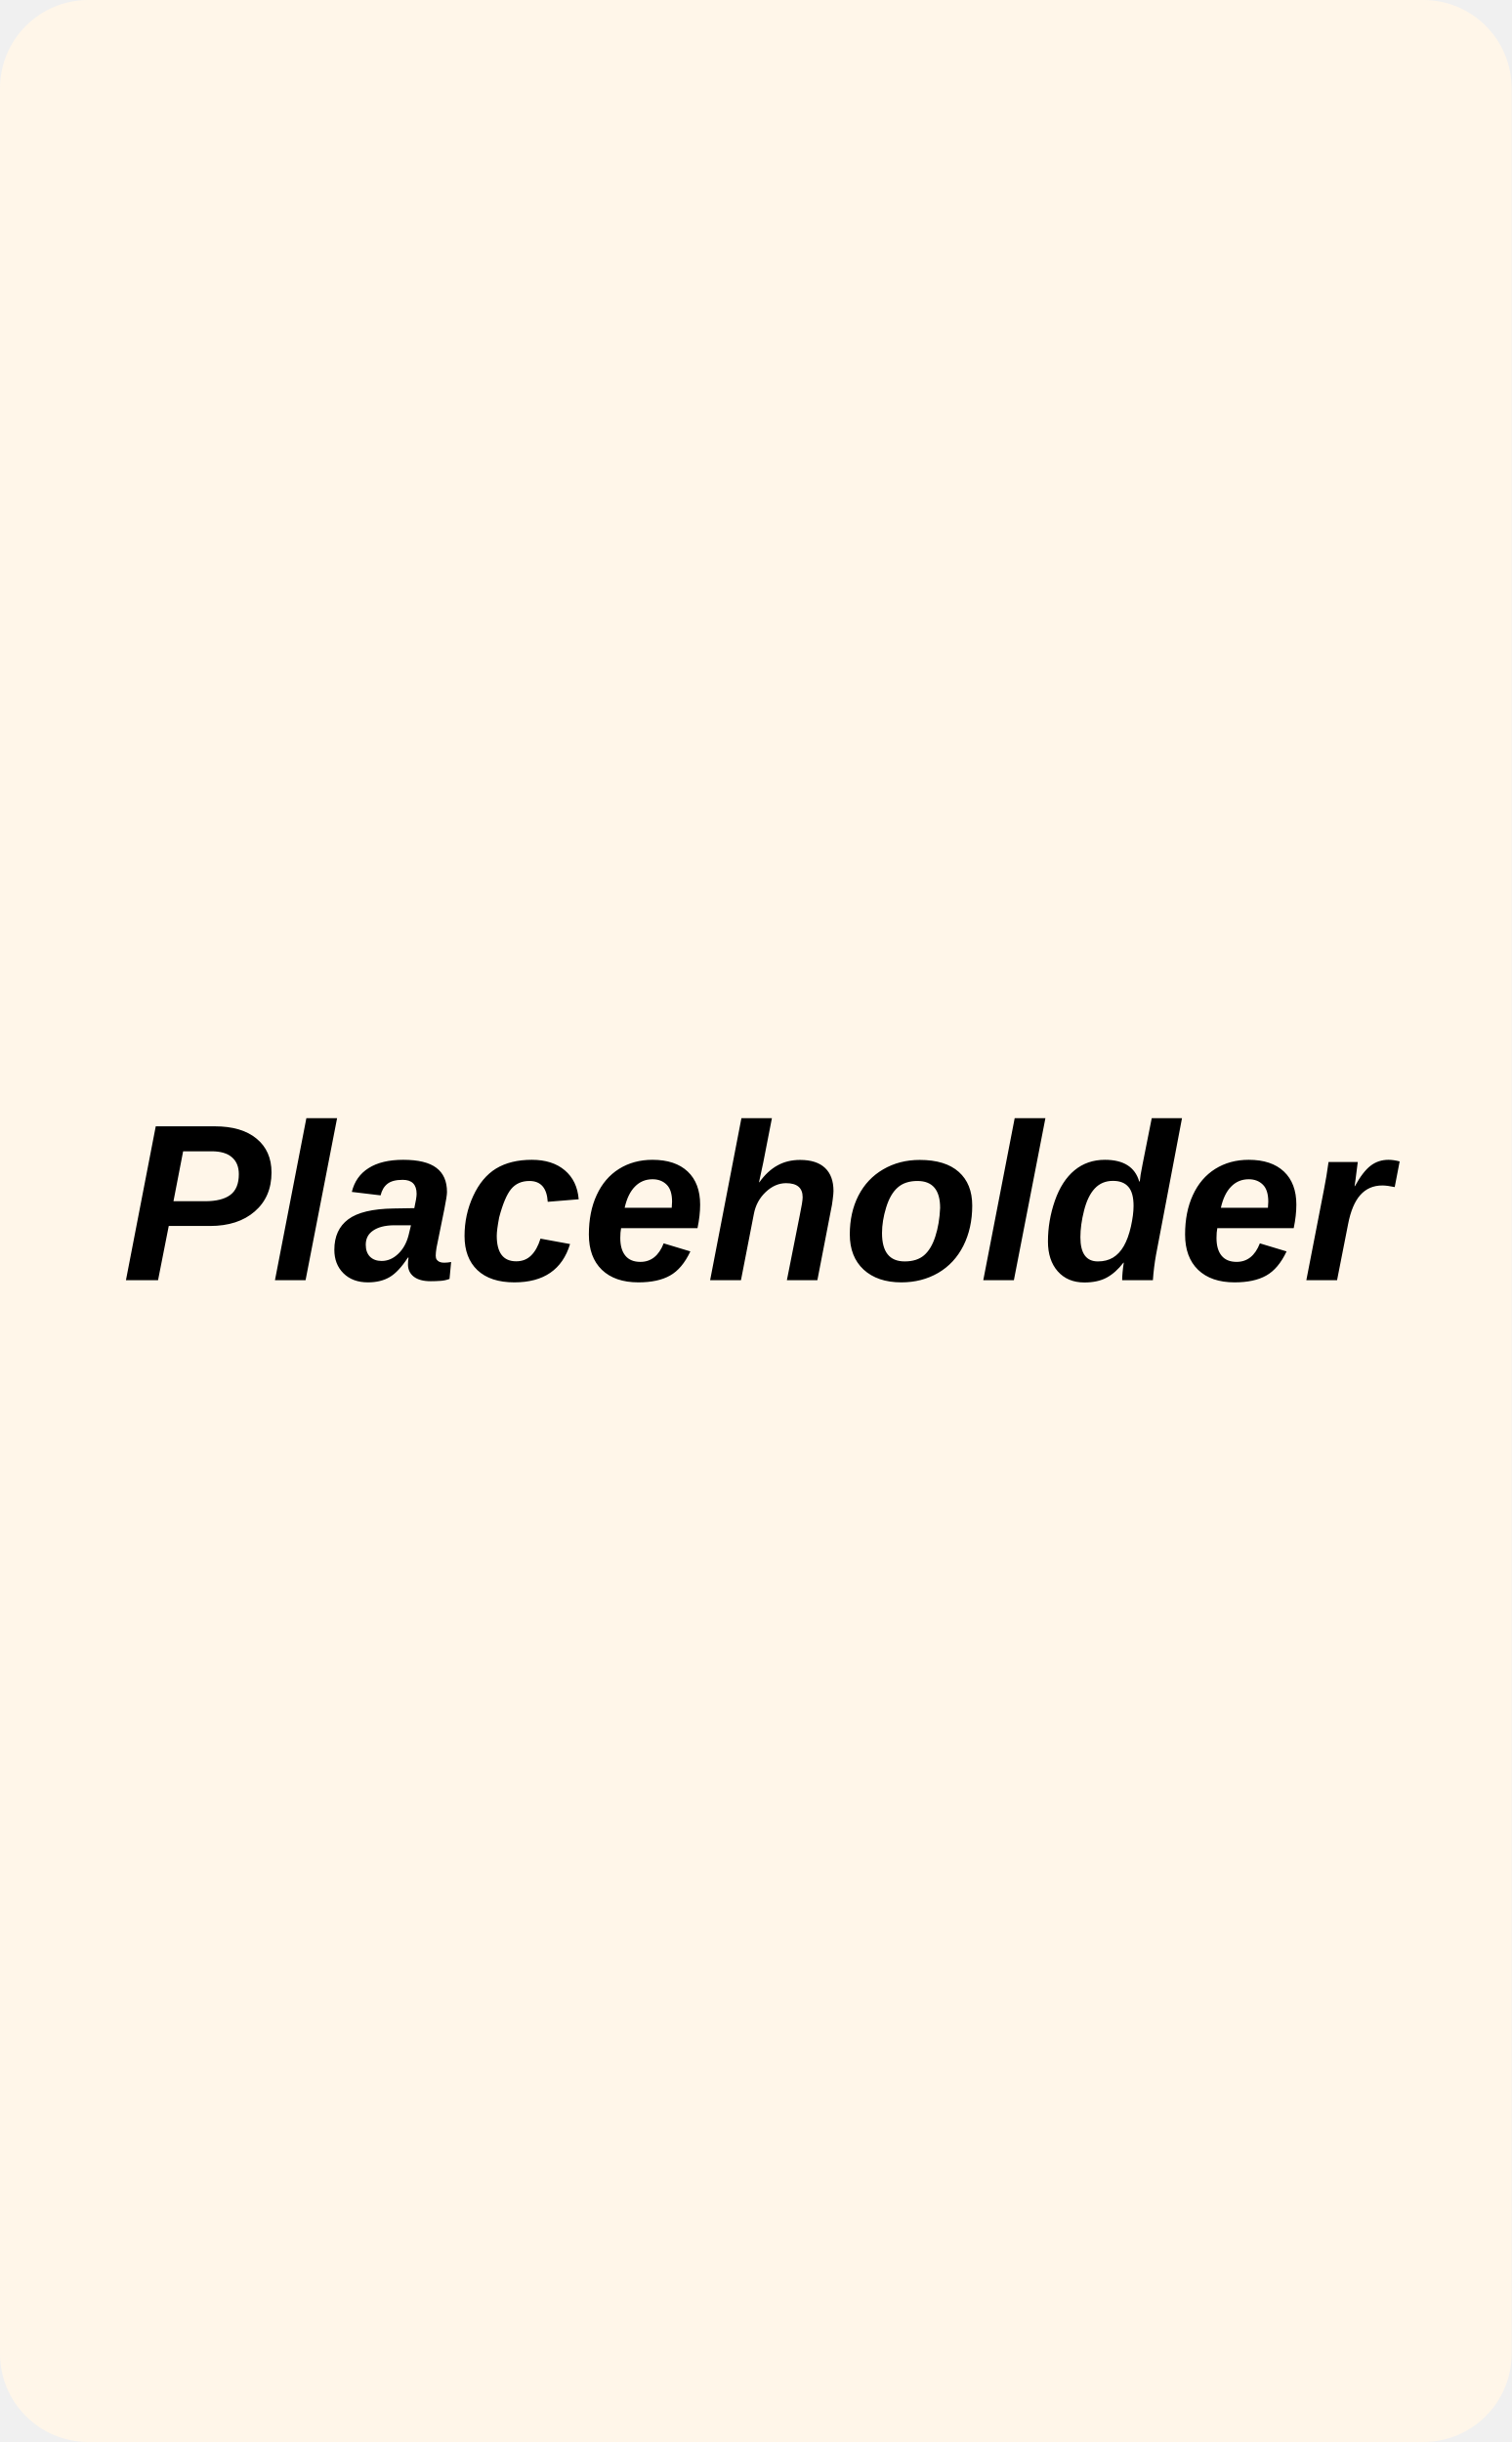
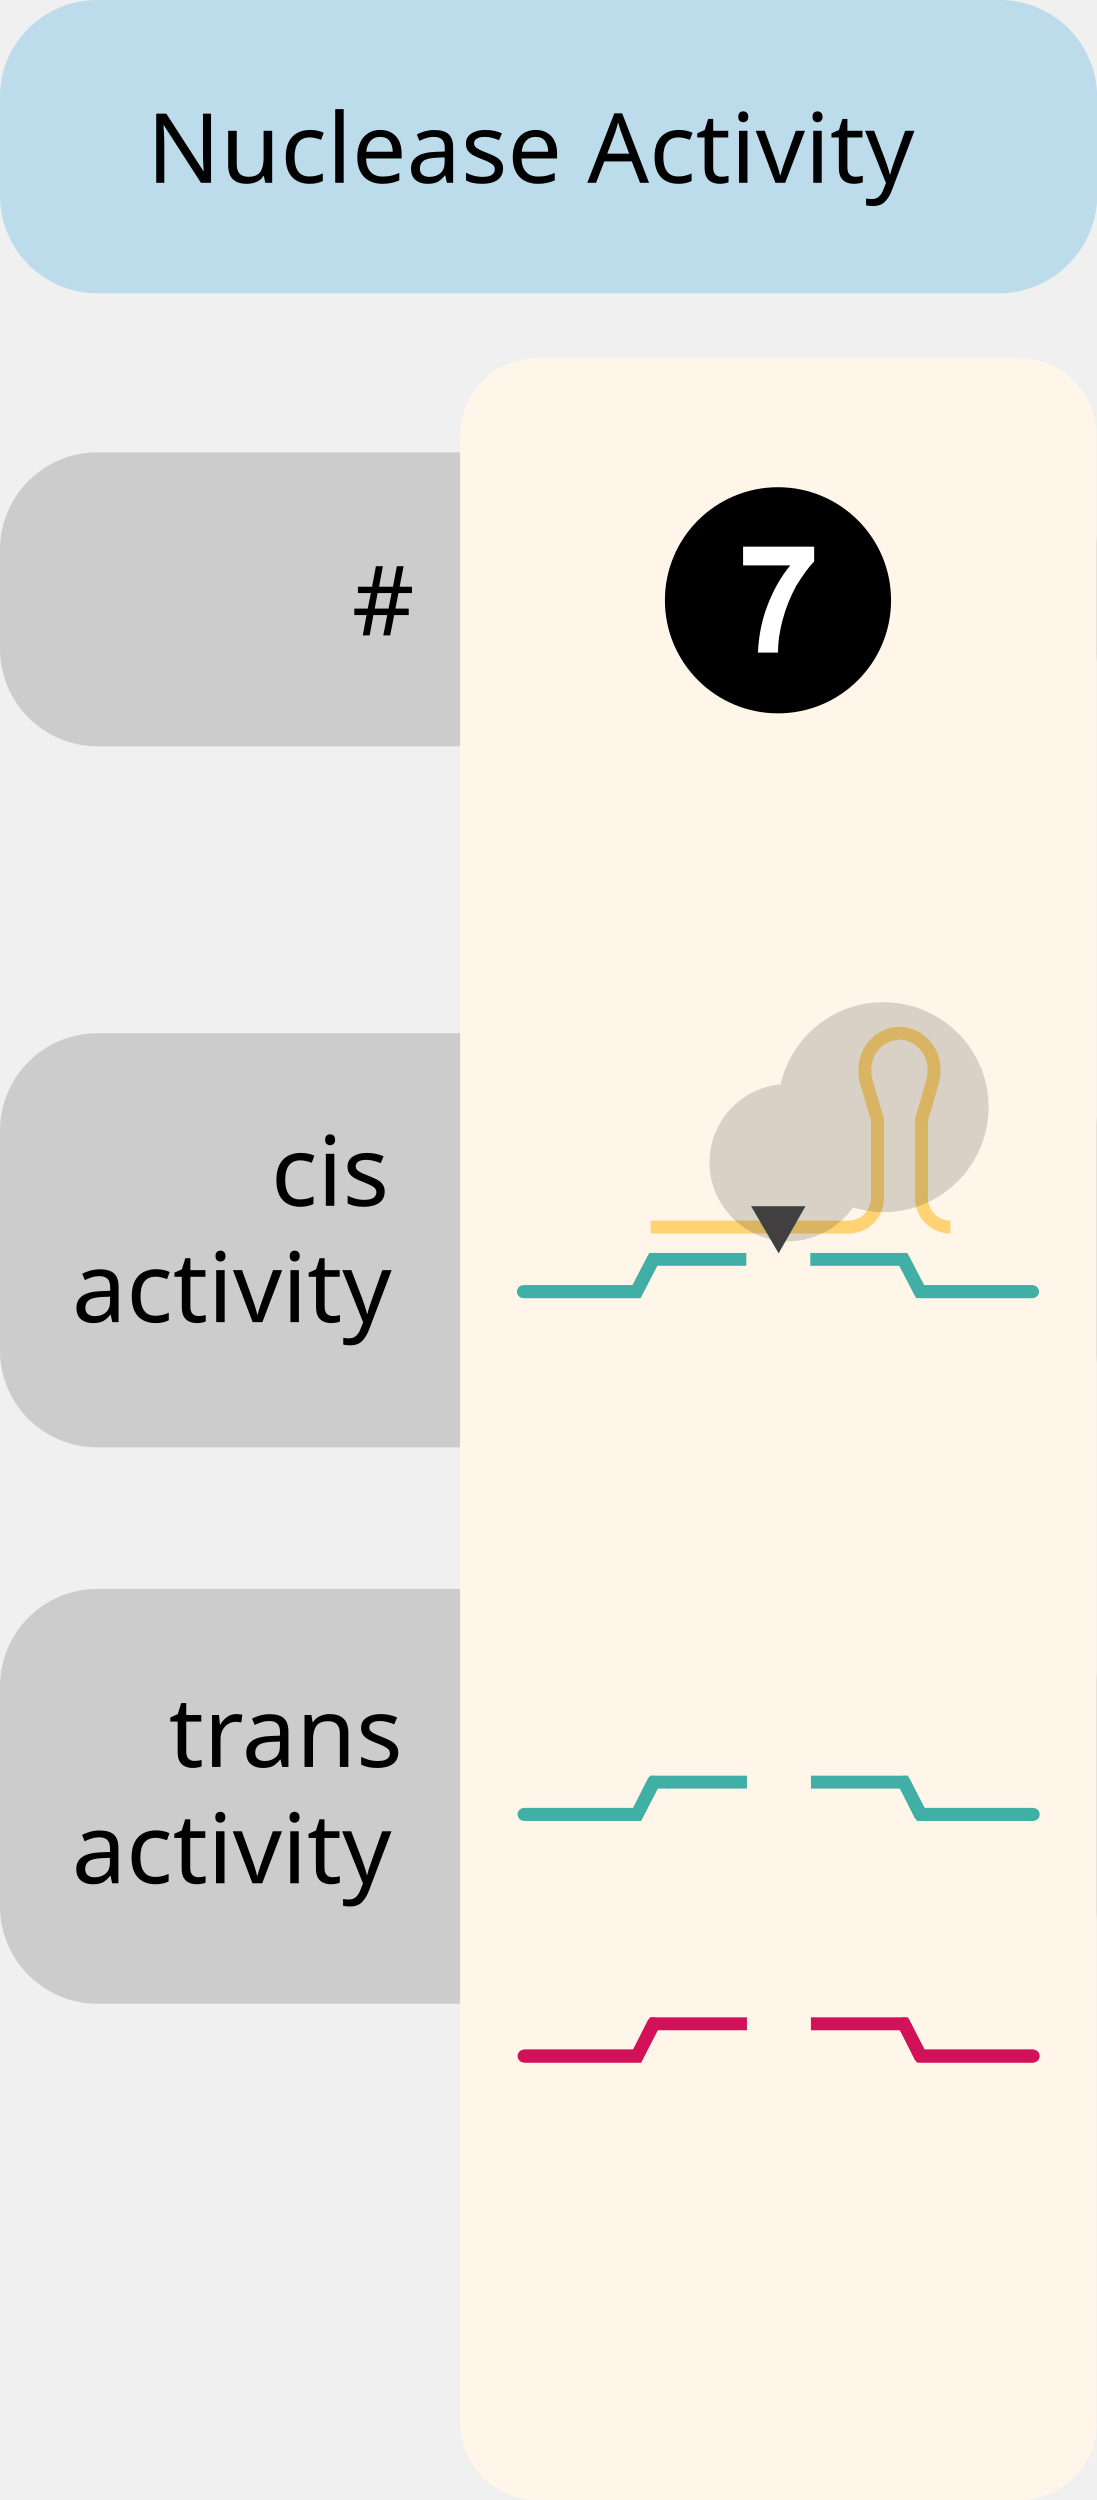
- <svg xmlns="http://www.w3.org/2000/svg" id="Layer_2" data-name="Layer 2" viewBox="0 0 205.26 331.57">
-   <defs>
-     <style>
-       .cls-1 {
-         fill: #fff6e9;
-       }
- 
-       .cls-2 {
-         font-family: Arial-BoldItalicMT, Arial;
-         font-size: 30.36px;
-         font-style: italic;
-         font-weight: 700;
-       }
-     </style>
-   </defs>
-   <g id="Layer_1-2" data-name="Layer 1">
-     <rect class="cls-1" width="205.26" height="331.57" rx="12" ry="12" />
-     <text class="cls-2" transform="translate(16.57 173.82)">
-       <tspan x="0" y="0">Placeholder</tspan>
-     </text>
+ <svg xmlns="http://www.w3.org/2000/svg" xmlns:xlink="http://www.w3.org/1999/xlink" version="1.1" id="Layer_1" x="0px" y="0px" viewBox="0 0 169.7 386.9" style="enable-background:new 0 0 169.7 386.9;" xml:space="preserve">
+   <style type="text/css">
+ 	.st0{fill:none;}
+ 	.st1{fill:#40AFA5;}
+ 	.st2{fill:#31CAFD;}
+ 	.st3{fill:#AAB8F1;}
+ 	.st4{fill:#A2B8FF;}
+ 	.st5{fill:#00CEDE;}
+ 	.st6{fill:#FF0A00;}
+ 	.st7{fill:#BEBEBE;}
+ 	.st8{fill:#8F7F1D;}
+ 	.st9{fill:#A17800;}
+ 	.st10{fill:#FE1600;}
+ 	.st11{fill:#C0BCBC;}
+ 	.st12{fill:#CFB7BE;}
+ 	.st13{fill:#BFBBC9;}
+ 	.st14{fill:url(#SVGID_1_);}
+ 	.st15{fill:#5857FF;}
+ 	.st16{fill:#D31159;}
+ 	.st17{fill:#FFAF00;}
+ 	.st18{fill:#A09C9A;}
+ 	.st19{fill:#006CDE;}
+ 	.st20{fill:#6A6B7A;}
+ 	.st21{fill:#D6BD0F;}
+ 	.st22{fill:#A699AB;}
+ 	.st23{fill:#0072BF;}
+ 	.st24{fill:#80674E;}
+ 	.st25{fill:#F2B300;}
+ 	.st26{fill:#4DAAB8;}
+ 	.st27{fill:#007B83;}
+ 	.st28{fill:#D02A2A;}
+ 	.st29{fill:#FFA5AF;}
+ 	.st30{fill:#FFF7EA;}
+ 	.st31{fill:#FFF7EB;}
+ 	.st32{fill:#FFF6F5;}
+ 	.st33{fill:#FCFCFC;}
+ 	.st34{fill:#8B61FF;}
+ 	.st35{fill:#007AFE;}
+ 	.st36{fill:#0081DD;}
+ 	.st37{fill:#65838D;}
+ 	.st38{fill:#00FFB7;}
+ 	.st39{fill:#F0DFA8;}
+ 	.st40{fill:#FFD8C5;}
+ 	.st41{fill:#89F0FF;}
+ 	.st42{fill:#FFF6E9;}
+ 	.st43{fill:none;stroke:#FFAF00;stroke-width:2.814;stroke-miterlimit:10;}
+ 	.st44{opacity:0.15;}
+ 	.st45{fill:none;stroke:#D31159;stroke-width:2.814;stroke-miterlimit:10;}
+ 	.st46{fill:none;stroke:#5857FF;stroke-width:2.814;stroke-miterlimit:10;}
+ 	.st47{fill:none;stroke:#D31159;stroke-width:2.814;stroke-linecap:round;stroke-miterlimit:10;}
+ 	.st48{fill:none;stroke:#5857FF;stroke-width:2.814;stroke-linecap:round;stroke-miterlimit:10;}
+ 	.st49{fill:none;stroke:#D31159;stroke-width:2.814;stroke-linecap:round;stroke-linejoin:round;stroke-miterlimit:10;}
+ 	.st50{fill:none;stroke:#5857FF;stroke-width:2.814;stroke-linecap:round;stroke-linejoin:round;stroke-miterlimit:10;}
+ 	.st51{stroke:#000000;stroke-width:1.492;stroke-miterlimit:10;}
+ 	.st52{fill:#FFFFFF;}
+ 	.st53{fill:#BDDCEB;}
+ 	.st54{fill:none;stroke:#FFAF00;stroke-width:2.256;stroke-miterlimit:10;}
+ 	.st55{fill:none;stroke:#31CAFD;stroke-width:2.5;stroke-miterlimit:10;}
+ 	.st56{fill:none;stroke:#FFAF00;stroke-width:2.5;stroke-miterlimit:10;}
+ 	.st57{fill:none;stroke:#FF0A00;stroke-width:2.5;stroke-miterlimit:10;}
+ 	.st58{fill:none;stroke:#00FFB7;stroke-width:2.5;stroke-miterlimit:10;}
+ 	.st59{fill:none;stroke:#8B61FF;stroke-width:2.5;stroke-miterlimit:10;}
+ 	.st60{fill:none;stroke:#BEBEBE;stroke-width:2.5;stroke-miterlimit:10;}
+ 	.st61{fill:none;stroke:#FF0A00;stroke-width:4.5;stroke-miterlimit:10;}
+ 	.st62{fill:none;stroke:#BEBEBE;stroke-width:4.5;stroke-miterlimit:10;}
+ 	.st63{fill:none;stroke:#000000;stroke-width:2.5;stroke-miterlimit:10;}
+ 	.st64{fill:#413F40;stroke:#003953;stroke-width:5.431579e-02;stroke-miterlimit:10;}
+ 	.st65{fill:none;stroke:#D31159;stroke-width:2;stroke-miterlimit:10;}
+ 	.st66{fill:none;stroke:#5857FF;stroke-width:2;stroke-miterlimit:10;}
+ 	.st67{fill:none;stroke:#D31159;stroke-width:2;stroke-linecap:round;stroke-miterlimit:10;}
+ 	.st68{fill:none;stroke:#5857FF;stroke-width:2;stroke-linecap:round;stroke-miterlimit:10;}
+ 	.st69{fill:none;stroke:#D31159;stroke-width:2;stroke-linecap:round;stroke-linejoin:round;stroke-miterlimit:10;}
+ 	.st70{fill:none;stroke:#5857FF;stroke-width:2;stroke-linecap:round;stroke-linejoin:round;stroke-miterlimit:10;}
+ 	.st71{opacity:0.4;fill:none;stroke:#FFAF00;stroke-width:1.716;stroke-miterlimit:10;}
+ 	.st72{opacity:0.5;fill:none;stroke:#FFAF00;stroke-width:2;stroke-miterlimit:10;}
+ 	.st73{fill:none;stroke:url(#SVGID_00000105424832431629558980000004514529888400322486_);stroke-width:2;stroke-miterlimit:10;}
+ 	.st74{fill:none;stroke:url(#SVGID_00000048500947957362106610000016667209817349015948_);stroke-width:2;stroke-miterlimit:10;}
+ 	
+ 		.st75{fill:none;stroke:url(#SVGID_00000070841382468446274500000000195851231814034062_);stroke-width:2;stroke-linecap:round;stroke-miterlimit:10;}
+ 	
+ 		.st76{fill:none;stroke:url(#SVGID_00000096743381122647748970000016463310519593437101_);stroke-width:2;stroke-linecap:round;stroke-linejoin:round;stroke-miterlimit:10;}
+ 	.st77{fill:none;stroke:url(#SVGID_00000012437604405580355190000015300309194339005111_);stroke-width:2;stroke-miterlimit:10;}
+ 	.st78{fill:none;stroke:url(#SVGID_00000063631054905174441080000017417362951753960612_);stroke-width:2;stroke-miterlimit:10;}
+ 	
+ 		.st79{fill:none;stroke:url(#SVGID_00000119087517470667452500000017793143756565130159_);stroke-width:2;stroke-linecap:round;stroke-miterlimit:10;}
+ 	
+ 		.st80{fill:none;stroke:url(#SVGID_00000026147167338970594510000010630747762554283154_);stroke-width:2;stroke-linecap:round;stroke-linejoin:round;stroke-miterlimit:10;}
+ 	.st81{fill:none;stroke:url(#SVGID_00000170986467480980022820000001683340778953092492_);stroke-width:2;stroke-miterlimit:10;}
+ 	.st82{fill:none;stroke:url(#SVGID_00000098902703392541060100000007468128376624157094_);stroke-width:2;stroke-miterlimit:10;}
+ 	
+ 		.st83{fill:none;stroke:url(#SVGID_00000120528741504373813030000017517794636121408649_);stroke-width:2;stroke-linecap:round;stroke-miterlimit:10;}
+ 	
+ 		.st84{fill:none;stroke:url(#SVGID_00000181791899477826215180000012103701125616283292_);stroke-width:2;stroke-linecap:round;stroke-linejoin:round;stroke-miterlimit:10;}
+ 	.st85{fill:none;stroke:url(#SVGID_00000053535563370978620940000012987811762078995638_);stroke-width:2;stroke-miterlimit:10;}
+ 	.st86{fill:none;stroke:url(#SVGID_00000068672180586916970380000007642609524517035169_);stroke-width:2;stroke-miterlimit:10;}
+ 	
+ 		.st87{fill:none;stroke:url(#SVGID_00000027587175004541619320000015712647500978100637_);stroke-width:2;stroke-linecap:round;stroke-miterlimit:10;}
+ 	
+ 		.st88{fill:none;stroke:url(#SVGID_00000061447940307631437260000016706177601470860437_);stroke-width:2;stroke-linecap:round;stroke-linejoin:round;stroke-miterlimit:10;}
+ 	.st89{opacity:0.25;}
+ 	.st90{fill:none;stroke:#003953;stroke-width:2;stroke-miterlimit:10;}
+ 	.st91{fill:none;stroke:#003953;stroke-width:2;stroke-linecap:round;stroke-miterlimit:10;}
+ 	.st92{fill:none;stroke:url(#SVGID_00000075879566045233610740000003281139337971415482_);stroke-width:2;stroke-miterlimit:10;}
+ 	.st93{fill:none;stroke:url(#SVGID_00000069370425487461925600000005914739051223686828_);stroke-width:2;stroke-miterlimit:10;}
+ 	
+ 		.st94{fill:none;stroke:url(#SVGID_00000183956238052529370580000008542663630449958815_);stroke-width:2;stroke-linecap:round;stroke-miterlimit:10;}
+ 	
+ 		.st95{fill:none;stroke:url(#SVGID_00000005958815160584156960000017318567830700495034_);stroke-width:2;stroke-linecap:round;stroke-miterlimit:10;}
+ 	.st96{fill:none;stroke:url(#SVGID_00000158734030042660961370000004297006641681812408_);stroke-width:2;stroke-miterlimit:10;}
+ 	.st97{fill:none;stroke:url(#SVGID_00000090988658301742755900000006075960619939442048_);stroke-width:2;stroke-miterlimit:10;}
+ 	
+ 		.st98{fill:none;stroke:url(#SVGID_00000016040154707877603580000016399954575534433178_);stroke-width:2;stroke-linecap:round;stroke-miterlimit:10;}
+ 	
+ 		.st99{fill:none;stroke:url(#SVGID_00000041255881225826259280000000636778956285787060_);stroke-width:2;stroke-linecap:round;stroke-linejoin:round;stroke-miterlimit:10;}
+ 	.st100{fill:none;stroke:url(#SVGID_00000093883391681621155010000015029605919013142952_);stroke-width:2;stroke-miterlimit:10;}
+ 	.st101{fill:none;stroke:url(#SVGID_00000018945246736691706210000015644822757174123450_);stroke-width:2;stroke-miterlimit:10;}
+ 	
+ 		.st102{fill:none;stroke:url(#SVGID_00000135669157492516454960000000142363060801417100_);stroke-width:2;stroke-linecap:round;stroke-miterlimit:10;}
+ 	
+ 		.st103{fill:none;stroke:url(#SVGID_00000058548701663906903960000000313287780625819301_);stroke-width:2;stroke-linecap:round;stroke-linejoin:round;stroke-miterlimit:10;}
+ 	.st104{font-family:'Arial-BoldMT';}
+ 	.st105{font-size:15px;}
+ 	
+ 		.st106{fill:none;stroke:url(#SVGID_00000178203453775980482030000015839308334159146154_);stroke-width:2.814;stroke-miterlimit:10;}
+ 	
+ 		.st107{fill:none;stroke:url(#SVGID_00000074429107422199496980000010178446933574769027_);stroke-width:2.814;stroke-linecap:round;stroke-miterlimit:10;}
+ 	
+ 		.st108{fill:none;stroke:url(#SVGID_00000163053102794183139520000007964793301145583242_);stroke-width:2.814;stroke-linecap:round;stroke-linejoin:round;stroke-miterlimit:10;}
+ 	.st109{fill:none;stroke:#000000;stroke-width:3;stroke-miterlimit:10;}
+ 	
+ 		.st110{fill:none;stroke:url(#SVGID_00000067221880732517370840000002232522283877027465_);stroke-width:2.814;stroke-linecap:round;stroke-miterlimit:10;}
+ 	
+ 		.st111{fill:none;stroke:url(#SVGID_00000170987042721452512120000009484318478654735011_);stroke-width:2.814;stroke-miterlimit:10;}
+ 	
+ 		.st112{fill:none;stroke:url(#SVGID_00000043430602071410175510000008447572371639199162_);stroke-width:2.814;stroke-linecap:round;stroke-miterlimit:10;}
+ 	
+ 		.st113{fill:none;stroke:url(#SVGID_00000174569588702574687250000009741266243517089966_);stroke-width:2.814;stroke-linecap:round;stroke-linejoin:round;stroke-miterlimit:10;}
+ 	
+ 		.st114{fill:none;stroke:url(#SVGID_00000098211437811922057950000005665280293604435624_);stroke-width:2.814;stroke-miterlimit:10;}
+ 	
+ 		.st115{fill:none;stroke:url(#SVGID_00000145763805876531885690000009396100138303584650_);stroke-width:2.814;stroke-linecap:round;stroke-miterlimit:10;}
+ 	
+ 		.st116{fill:none;stroke:url(#SVGID_00000022520576628925225320000001506960867890795659_);stroke-width:2.814;stroke-linecap:round;stroke-linejoin:round;stroke-miterlimit:10;}
+ 	.st117{fill:none;stroke:url(#SVGID_00000002351849416226826320000007352450277416417448_);stroke-width:2;stroke-miterlimit:10;}
+ 	.st118{fill:none;stroke:url(#SVGID_00000021098535142408791120000003031856358190276747_);stroke-width:2;stroke-miterlimit:10;}
+ 	
+ 		.st119{fill:none;stroke:url(#SVGID_00000124136135210561311110000006382711070613072280_);stroke-width:2;stroke-linecap:round;stroke-miterlimit:10;}
+ 	
+ 		.st120{fill:none;stroke:url(#SVGID_00000111884786432910920200000001642679865973640109_);stroke-width:2;stroke-linecap:round;stroke-miterlimit:10;}
+ 	.st121{fill:none;stroke:url(#SVGID_00000136411859452615126140000018248910450528033953_);stroke-width:2;stroke-miterlimit:10;}
+ 	.st122{fill:none;stroke:url(#SVGID_00000095325123725452948510000008564477067480611719_);stroke-width:2;stroke-miterlimit:10;}
+ 	
+ 		.st123{fill:none;stroke:url(#SVGID_00000062900911277970918860000002539314126629016759_);stroke-width:2;stroke-linecap:round;stroke-miterlimit:10;}
+ 	
+ 		.st124{fill:none;stroke:url(#SVGID_00000026883132384267936530000010646581800325509553_);stroke-width:2;stroke-linecap:round;stroke-linejoin:round;stroke-miterlimit:10;}
+ 	.st125{fill:none;stroke:url(#SVGID_00000143590126861637449740000004575024086354018688_);stroke-width:2;stroke-miterlimit:10;}
+ 	.st126{fill:none;stroke:url(#SVGID_00000041293051487002715380000002410694823938745008_);stroke-width:2;stroke-miterlimit:10;}
+ 	
+ 		.st127{fill:none;stroke:url(#SVGID_00000099655331112232886070000015306126913586889375_);stroke-width:2;stroke-linecap:round;stroke-miterlimit:10;}
+ 	
+ 		.st128{fill:none;stroke:url(#SVGID_00000100345419881256808320000001271582957332125108_);stroke-width:2;stroke-linecap:round;stroke-linejoin:round;stroke-miterlimit:10;}
+ 	.st129{fill:none;stroke:url(#SVGID_00000062898543517426302380000011694521478830834358_);stroke-width:2;stroke-miterlimit:10;}
+ 	.st130{fill:none;stroke:url(#SVGID_00000106144235650316203690000002370484599327305111_);stroke-width:2;stroke-miterlimit:10;}
+ 	
+ 		.st131{fill:none;stroke:url(#SVGID_00000024708368102054250730000002742761939041221792_);stroke-width:2;stroke-linecap:round;stroke-miterlimit:10;}
+ 	
+ 		.st132{fill:none;stroke:url(#SVGID_00000013160812516004640250000007964186604627505306_);stroke-width:2;stroke-linecap:round;stroke-linejoin:round;stroke-miterlimit:10;}
+ 	.st133{fill:none;stroke:url(#SVGID_00000043443943552942482310000012064716018302484390_);stroke-width:2;stroke-miterlimit:10;}
+ 	.st134{fill:none;stroke:url(#SVGID_00000116924364902370446480000003151359751319048885_);stroke-width:2;stroke-miterlimit:10;}
+ 	
+ 		.st135{fill:none;stroke:url(#SVGID_00000096781564250967169160000016249339914072865931_);stroke-width:2;stroke-linecap:round;stroke-miterlimit:10;}
+ 	
+ 		.st136{fill:none;stroke:url(#SVGID_00000074426451160019304170000008222827894716514456_);stroke-width:2;stroke-linecap:round;stroke-linejoin:round;stroke-miterlimit:10;}
+ 	.st137{fill:none;stroke:url(#SVGID_00000137850593919889120810000012585519366219327923_);stroke-width:2;stroke-miterlimit:10;}
+ 	.st138{fill:none;stroke:url(#SVGID_00000093156637131883079730000007467716160087294100_);stroke-width:2;stroke-miterlimit:10;}
+ 	
+ 		.st139{fill:none;stroke:url(#SVGID_00000129890429510929441410000010121886383363759512_);stroke-width:2;stroke-linecap:round;stroke-miterlimit:10;}
+ 	
+ 		.st140{fill:none;stroke:url(#SVGID_00000142887781320410578180000002019398759934833575_);stroke-width:2;stroke-linecap:round;stroke-linejoin:round;stroke-miterlimit:10;}
+ 	.st141{fill:none;stroke:url(#SVGID_00000029024879348690170480000001554035870277789851_);stroke-width:2;stroke-miterlimit:10;}
+ 	.st142{fill:none;stroke:url(#SVGID_00000000935469725647656290000010548786826571666609_);stroke-width:2;stroke-miterlimit:10;}
+ 	
+ 		.st143{fill:none;stroke:url(#SVGID_00000041276653027083684030000016018018678646010549_);stroke-width:2;stroke-linecap:round;stroke-miterlimit:10;}
+ 	
+ 		.st144{fill:none;stroke:url(#SVGID_00000011017736190541968230000010408758426826098337_);stroke-width:2;stroke-linecap:round;stroke-linejoin:round;stroke-miterlimit:10;}
+ 	.st145{fill:none;stroke:url(#SVGID_00000054983860238651974140000013123172539595164825_);stroke-width:2;stroke-miterlimit:10;}
+ 	.st146{fill:none;stroke:url(#SVGID_00000183947583551999078040000004388815626401048753_);stroke-width:2;stroke-miterlimit:10;}
+ 	
+ 		.st147{fill:none;stroke:url(#SVGID_00000050637297194126536300000017242906791419881896_);stroke-width:2;stroke-linecap:round;stroke-miterlimit:10;}
+ 	
+ 		.st148{fill:none;stroke:url(#SVGID_00000134229157973347338720000014145118479962364328_);stroke-width:2;stroke-linecap:round;stroke-linejoin:round;stroke-miterlimit:10;}
+ 	.st149{fill:none;stroke:url(#SVGID_00000057850771003393154940000006384442471307027347_);stroke-width:2;stroke-miterlimit:10;}
+ 	.st150{fill:none;stroke:url(#SVGID_00000178919765341617961520000004372667765546578622_);stroke-width:2;stroke-miterlimit:10;}
+ 	
+ 		.st151{fill:none;stroke:url(#SVGID_00000026148806672821321790000008295305965630700429_);stroke-width:2;stroke-linecap:round;stroke-miterlimit:10;}
+ 	
+ 		.st152{fill:none;stroke:url(#SVGID_00000039132074231906469930000002704255349886502077_);stroke-width:2;stroke-linecap:round;stroke-linejoin:round;stroke-miterlimit:10;}
+ 	
+ 		.st153{fill:none;stroke:url(#SVGID_00000034081144873014723480000004440903971272205736_);stroke-width:2.814;stroke-miterlimit:10;}
+ 	
+ 		.st154{fill:none;stroke:url(#SVGID_00000151504865529685445980000002296939209407733940_);stroke-width:2.814;stroke-linecap:round;stroke-miterlimit:10;}
+ 	
+ 		.st155{fill:none;stroke:url(#SVGID_00000139988909309936407320000005533933766832570241_);stroke-width:2.814;stroke-linecap:round;stroke-linejoin:round;stroke-miterlimit:10;}
+ 	
+ 		.st156{fill:none;stroke:url(#SVGID_00000129207049794148637630000013547806734752918661_);stroke-width:2.814;stroke-linecap:round;stroke-miterlimit:10;}
+ 	
+ 		.st157{fill:none;stroke:url(#SVGID_00000171679001658631884120000003658765663282027442_);stroke-width:2.814;stroke-miterlimit:10;}
+ 	
+ 		.st158{fill:none;stroke:url(#SVGID_00000096019867882671283670000015878581881825213574_);stroke-width:2.814;stroke-linecap:round;stroke-miterlimit:10;}
+ 	
+ 		.st159{fill:none;stroke:url(#SVGID_00000122716783381055345100000017809015053166382013_);stroke-width:2.814;stroke-linecap:round;stroke-linejoin:round;stroke-miterlimit:10;}
+ 	
+ 		.st160{fill:none;stroke:url(#SVGID_00000080928929102198628490000015486244516126402484_);stroke-width:2.814;stroke-miterlimit:10;}
+ 	
+ 		.st161{fill:none;stroke:url(#SVGID_00000088121219539181612330000015655191527748426389_);stroke-width:2.814;stroke-linecap:round;stroke-miterlimit:10;}
+ 	
+ 		.st162{fill:none;stroke:url(#SVGID_00000039124786516688322020000008332419819354011042_);stroke-width:2.814;stroke-linecap:round;stroke-linejoin:round;stroke-miterlimit:10;}
+ </style>
+   <pattern x="-1383.4" y="-187.3" width="47.6" height="47.6" patternUnits="userSpaceOnUse" id="New_Pattern_Swatch_6" viewBox="0 -47.6 47.6 47.6" style="overflow:visible;">
+     <g>
+       <rect y="-47.6" class="st0" width="47.6" height="47.6" />
+       <rect y="-47.6" class="st1" width="47.6" height="47.6" />
+     </g>
+   </pattern>
+   <g class="st44">
+     <path d="M154.6,115.5H15.1c-8.3,0-15.1-6.7-15.1-15.1l0-15.3c0-8.3,6.7-15.1,15.1-15.1h139.6c8.3,0,15.1,6.7,15.1,15.1v15.3   C169.7,108.8,162.9,115.5,154.6,115.5z" />
+   </g>
+   <g class="st44">
+     <path d="M154.6,224H15.1C6.7,224,0,217.3,0,209l0-34c0-8.3,6.7-15.1,15.1-15.1h139.6c8.3,0,15.1,6.7,15.1,15.1v34   C169.7,217.3,162.9,224,154.6,224z" />
+   </g>
+   <g class="st44">
+     <path d="M154.6,310.1H15.1c-8.3,0-15.1-6.7-15.1-15.1l0-34c0-8.3,6.7-15.1,15.1-15.1h139.6c8.3,0,15.1,6.7,15.1,15.1v34   C169.7,303.4,162.9,310.1,154.6,310.1z" />
+   </g>
+   <g>
+     <g>
+       <text transform="matrix(1 0 0 1 26.1201 273.4553)">
+         <tspan x="0" y="0" class="st104 st105">trans</tspan>
+         <tspan x="-15" y="18" class="st104 st105">activity</tspan>
+       </text>
+     </g>
+     <g>
+       <text transform="matrix(1 0 0 1 54.4577 98.3327)" class="st104 st105">#</text>
+     </g>
+     <g>
+       <text transform="matrix(1 0 0 1 41.9477 186.6086)">
+         <tspan x="0" y="0" class="st104 st105">cis</tspan>
+         <tspan x="-30.8" y="18" class="st104 st105">activity</tspan>
+       </text>
+     </g>
+   </g>
+   <path class="st53" d="M154.6,45.4H15.1C6.7,45.4,0,38.6,0,30.3l0-15.3C0,6.7,6.7,0,15.1,0l139.6,0c8.3,0,15.1,6.7,15.1,15.1v15.3  C169.7,38.6,162.9,45.4,154.6,45.4z" />
+   <g>
+     <text transform="matrix(1 0 0 1 22.7246 28.2938)" class="st104 st105">Nuclease Activity</text>
+   </g>
+   <g>
+     <path class="st42" d="M157.7,386.9H83.2c-6.6,0-12-5.4-12-12V67.4c0-6.6,5.4-12,12-12h74.5c6.6,0,12,5.4,12,12v307.6   C169.7,381.6,164.3,386.9,157.7,386.9z" />
+     <g>
+       <g>
+         <g>
+           <path class="st72" d="M147.1,189.9c-2.5,0-4.5-2-4.5-4.5v-12.1l1.7-5.8c0.5-1.8,0.3-3.8-0.8-5.3c-1-1.4-2.6-2.3-4.3-2.3h0      c-1.7,0-3.3,0.9-4.3,2.3c-1.1,1.5-1.3,3.5-0.8,5.3l1.7,5.8v12.1c0,2.5-2,4.5-4.5,4.5h-30.6" />
+           <g class="st44">
+             <path d="M136.7,155.1c-7.8,0-14.2,5.4-15.9,12.7c-6.2,0.6-11,5.8-11,12.1c0,6.7,5.5,12.2,12.2,12.2c4.1,0,7.8-2.1,10-5.2       c1.5,0.4,3.1,0.7,4.7,0.7c9,0,16.3-7.3,16.3-16.3C153,162.4,145.7,155.1,136.7,155.1z" />
+           </g>
+         </g>
+       </g>
+       <polygon class="st64" points="120.5,193.9 124.6,186.7 116.3,186.7   " />
+       <pattern id="SVGID_1_" xlink:href="#New_Pattern_Swatch_6" patternTransform="matrix(1 0 0 1 30.6554 34.0503)">
+ 		</pattern>
+       <path style="fill:none;stroke:url(#SVGID_1_);stroke-width:2;stroke-miterlimit:10;" d="M81,199.9h17.5l2.6-5l0,0l14.4,0" />
+       <pattern id="SVGID_00000072972241027460457080000012484647500903603631_" xlink:href="#New_Pattern_Swatch_6" patternTransform="matrix(1 0 0 1 30.6554 34.0503)">
+ 		</pattern>
+       <path style="fill:none;stroke:url(#SVGID_00000072972241027460457080000012484647500903603631_);stroke-width:2;stroke-miterlimit:10;" d="    M125.4,194.9l14.4,0l0,0l2.6,5h17.5" />
+       <pattern id="SVGID_00000127744404640467208790000013305677534495222917_" xlink:href="#New_Pattern_Swatch_6" patternTransform="matrix(1 0 0 1 30.6554 34.0503)">
+ 		</pattern>
+       <polyline style="fill:none;stroke:url(#SVGID_00000127744404640467208790000013305677534495222917_);stroke-width:2;stroke-linecap:round;stroke-miterlimit:10;" points="    81,199.9 98.5,199.9 101.1,194.9   " />
+       <pattern id="SVGID_00000180333166557639727070000012203619544251361680_" xlink:href="#New_Pattern_Swatch_6" patternTransform="matrix(1 0 0 1 30.6554 34.0503)">
+ 		</pattern>
+       <polyline style="fill:none;stroke:url(#SVGID_00000180333166557639727070000012203619544251361680_);stroke-width:2;stroke-linecap:round;stroke-linejoin:round;stroke-miterlimit:10;" points="    139.8,194.9 142.4,199.9 159.8,199.9   " />
+     </g>
+     <g>
+       <pattern id="SVGID_00000062875640655817249350000008601712816195568542_" xlink:href="#New_Pattern_Swatch_6" patternTransform="matrix(1 0 0 1 30.6554 31.5521)">
+ 		</pattern>
+       <path style="fill:none;stroke:url(#SVGID_00000062875640655817249350000008601712816195568542_);stroke-width:2;stroke-miterlimit:10;" d="    M81.1,280.8h17.5l2.6-5l0,0l14.4,0" />
+       <pattern id="SVGID_00000072258433432361487490000013546295138446365333_" xlink:href="#New_Pattern_Swatch_6" patternTransform="matrix(1 0 0 1 30.6554 31.5521)">
+ 		</pattern>
+       <path style="fill:none;stroke:url(#SVGID_00000072258433432361487490000013546295138446365333_);stroke-width:2;stroke-miterlimit:10;" d="    M125.5,275.8l14.4,0l0,0l2.6,5h17.5" />
+       <pattern id="SVGID_00000054258057564970857410000017425685858115249828_" xlink:href="#New_Pattern_Swatch_6" patternTransform="matrix(1 0 0 1 30.6554 31.5521)">
+ 		</pattern>
+       <polyline style="fill:none;stroke:url(#SVGID_00000054258057564970857410000017425685858115249828_);stroke-width:2;stroke-linecap:round;stroke-miterlimit:10;" points="    81.1,280.8 98.6,280.8 101.1,275.8   " />
+       <pattern id="SVGID_00000089567937443237901590000014592746432347477662_" xlink:href="#New_Pattern_Swatch_6" patternTransform="matrix(1 0 0 1 30.6554 31.5521)">
+ 		</pattern>
+       <polyline style="fill:none;stroke:url(#SVGID_00000089567937443237901590000014592746432347477662_);stroke-width:2;stroke-linecap:round;stroke-linejoin:round;stroke-miterlimit:10;" points="    139.9,275.8 142.4,280.8 159.9,280.8   " />
+     </g>
+     <g>
+       <path class="st65" d="M81.1,318.2h17.5l2.6-5l0,0l14.4,0" />
+       <path class="st65" d="M125.5,313.2l14.4,0l0,0l2.6,5h17.5" />
+       <polyline class="st67" points="81.1,318.2 98.6,318.2 101.1,313.2   " />
+       <polyline class="st69" points="139.9,313.2 142.4,318.2 159.9,318.2   " />
+     </g>
+     <circle cx="120.4" cy="92.9" r="17.5" />
+     <path class="st52" d="M115,87.6v-3h11v2.3c-0.9,0.9-1.8,2.2-2.8,3.8c-0.9,1.7-1.6,3.4-2.1,5.3c-0.5,1.9-0.7,3.5-0.7,5h-3.1   c0.1-2.3,0.5-4.7,1.4-7.1c0.9-2.4,2.1-4.6,3.6-6.4H115z" />
  </g>
</svg>
